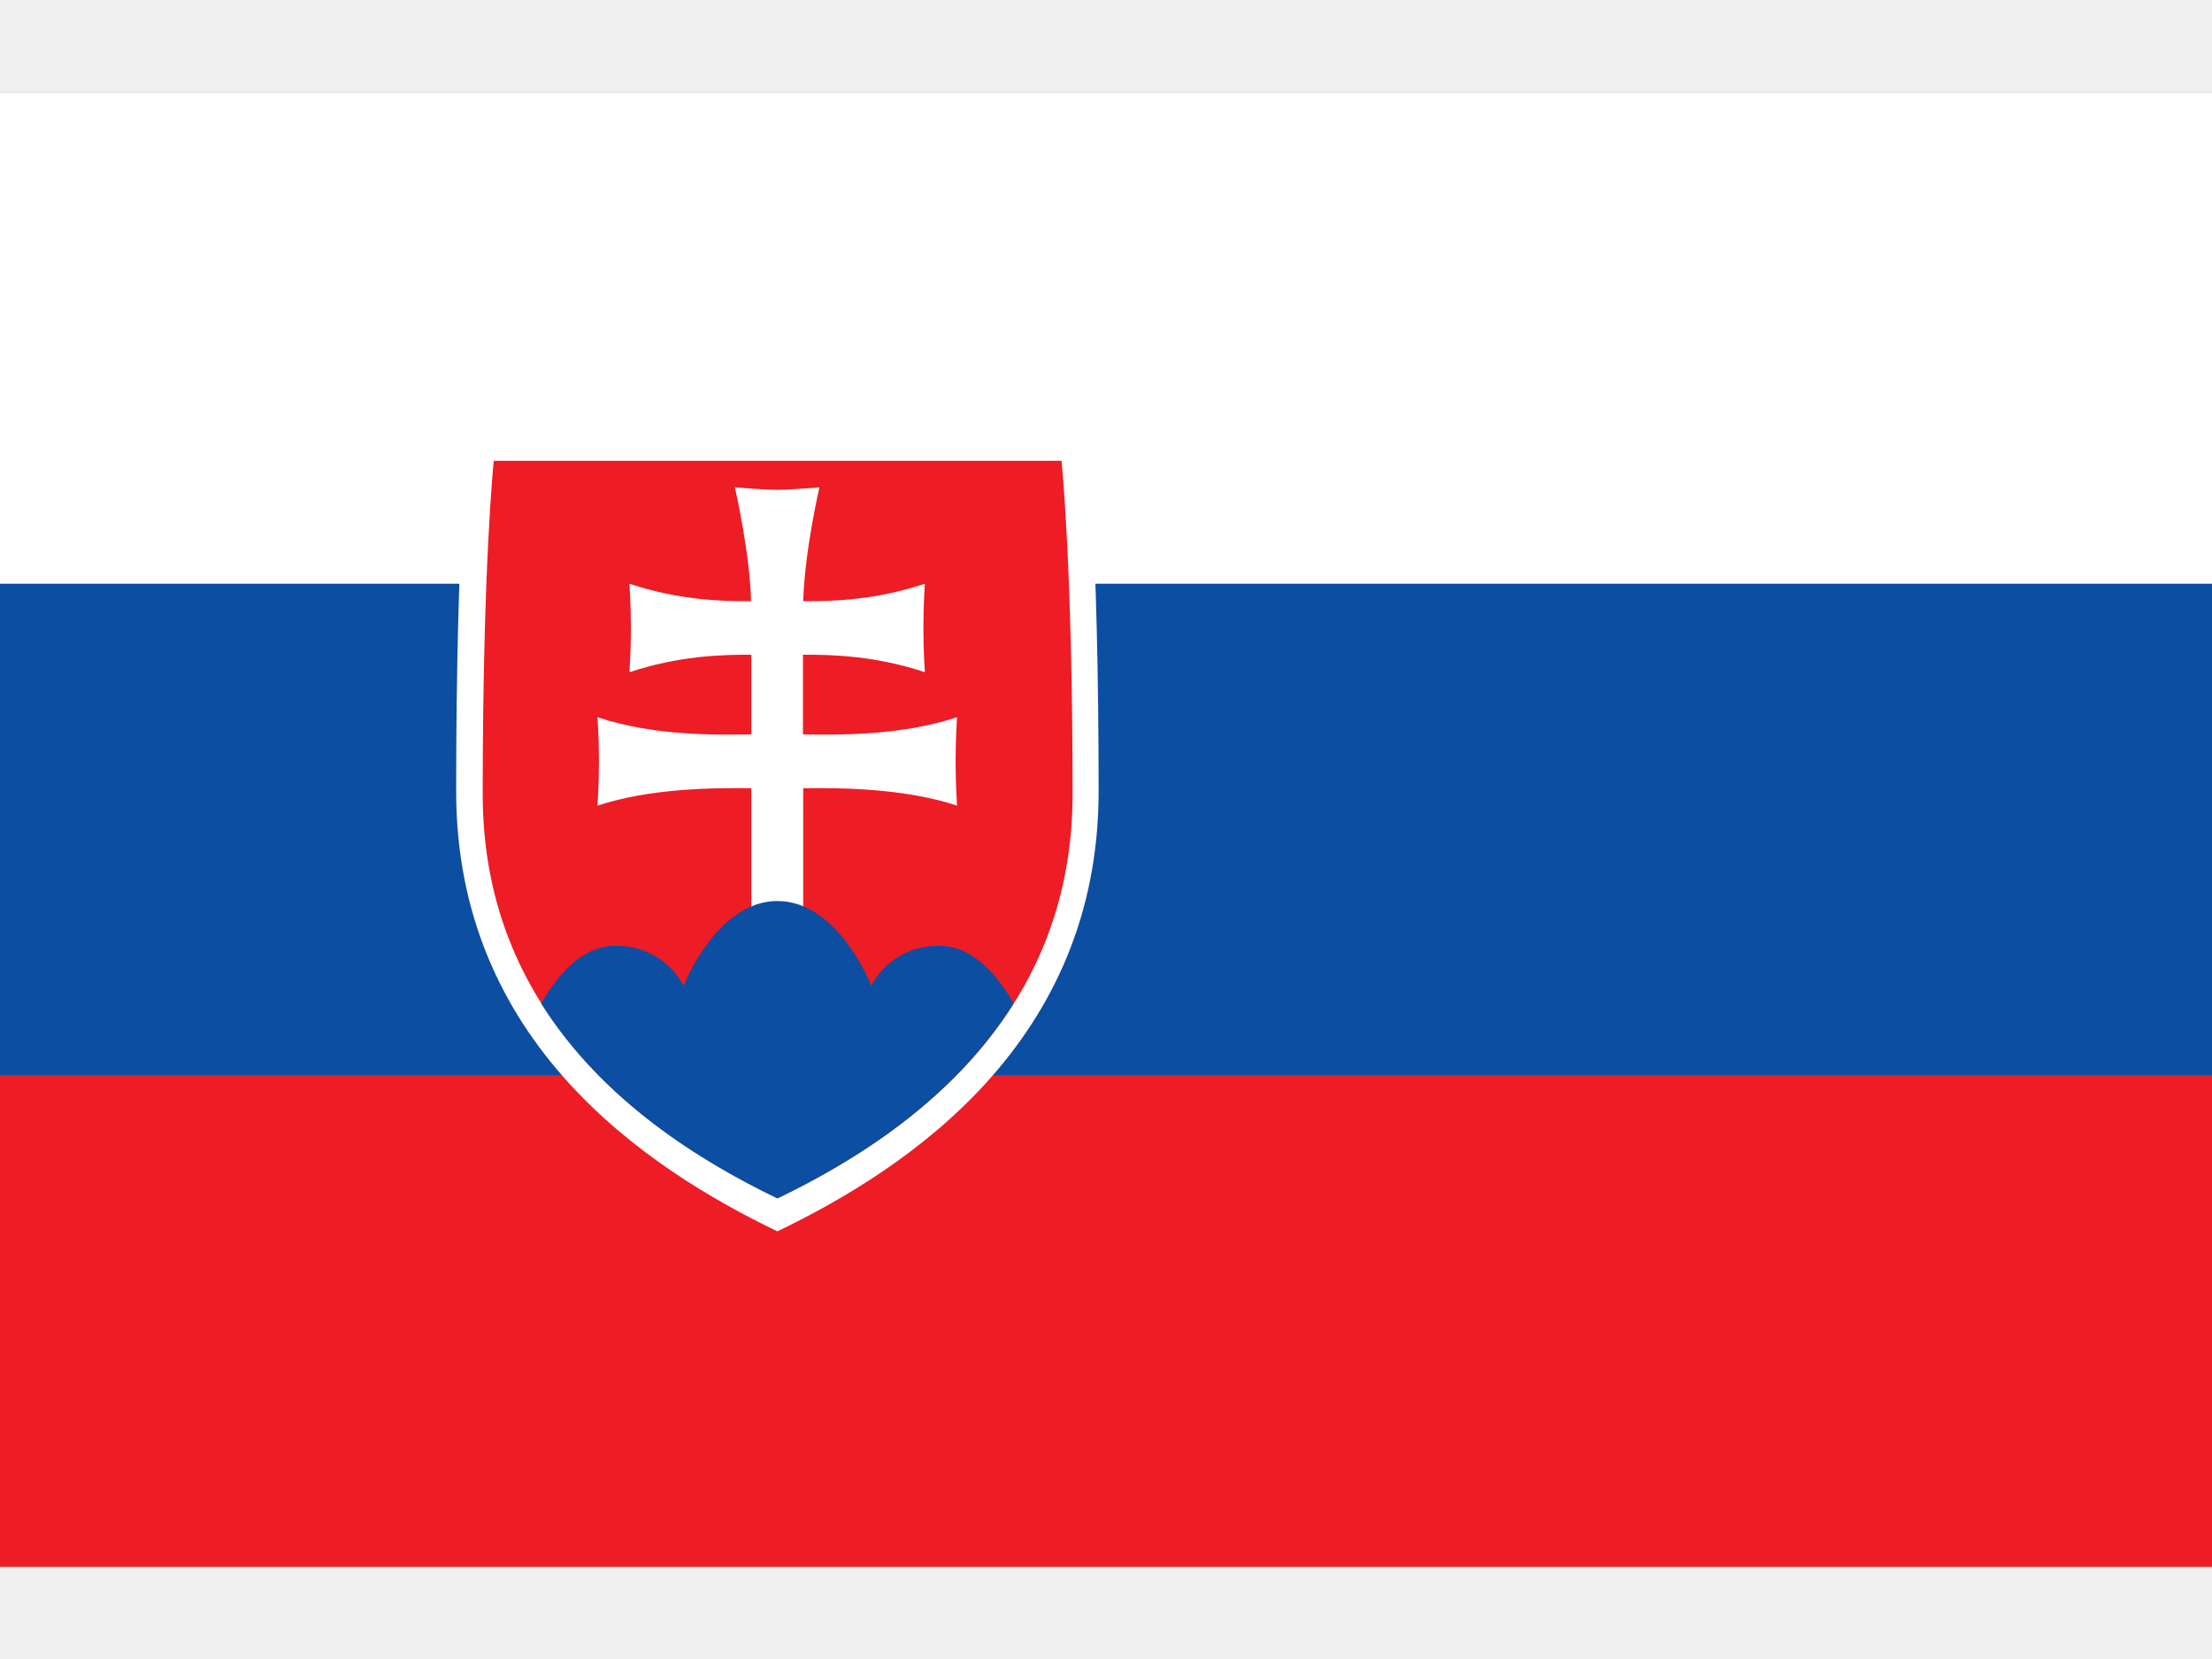
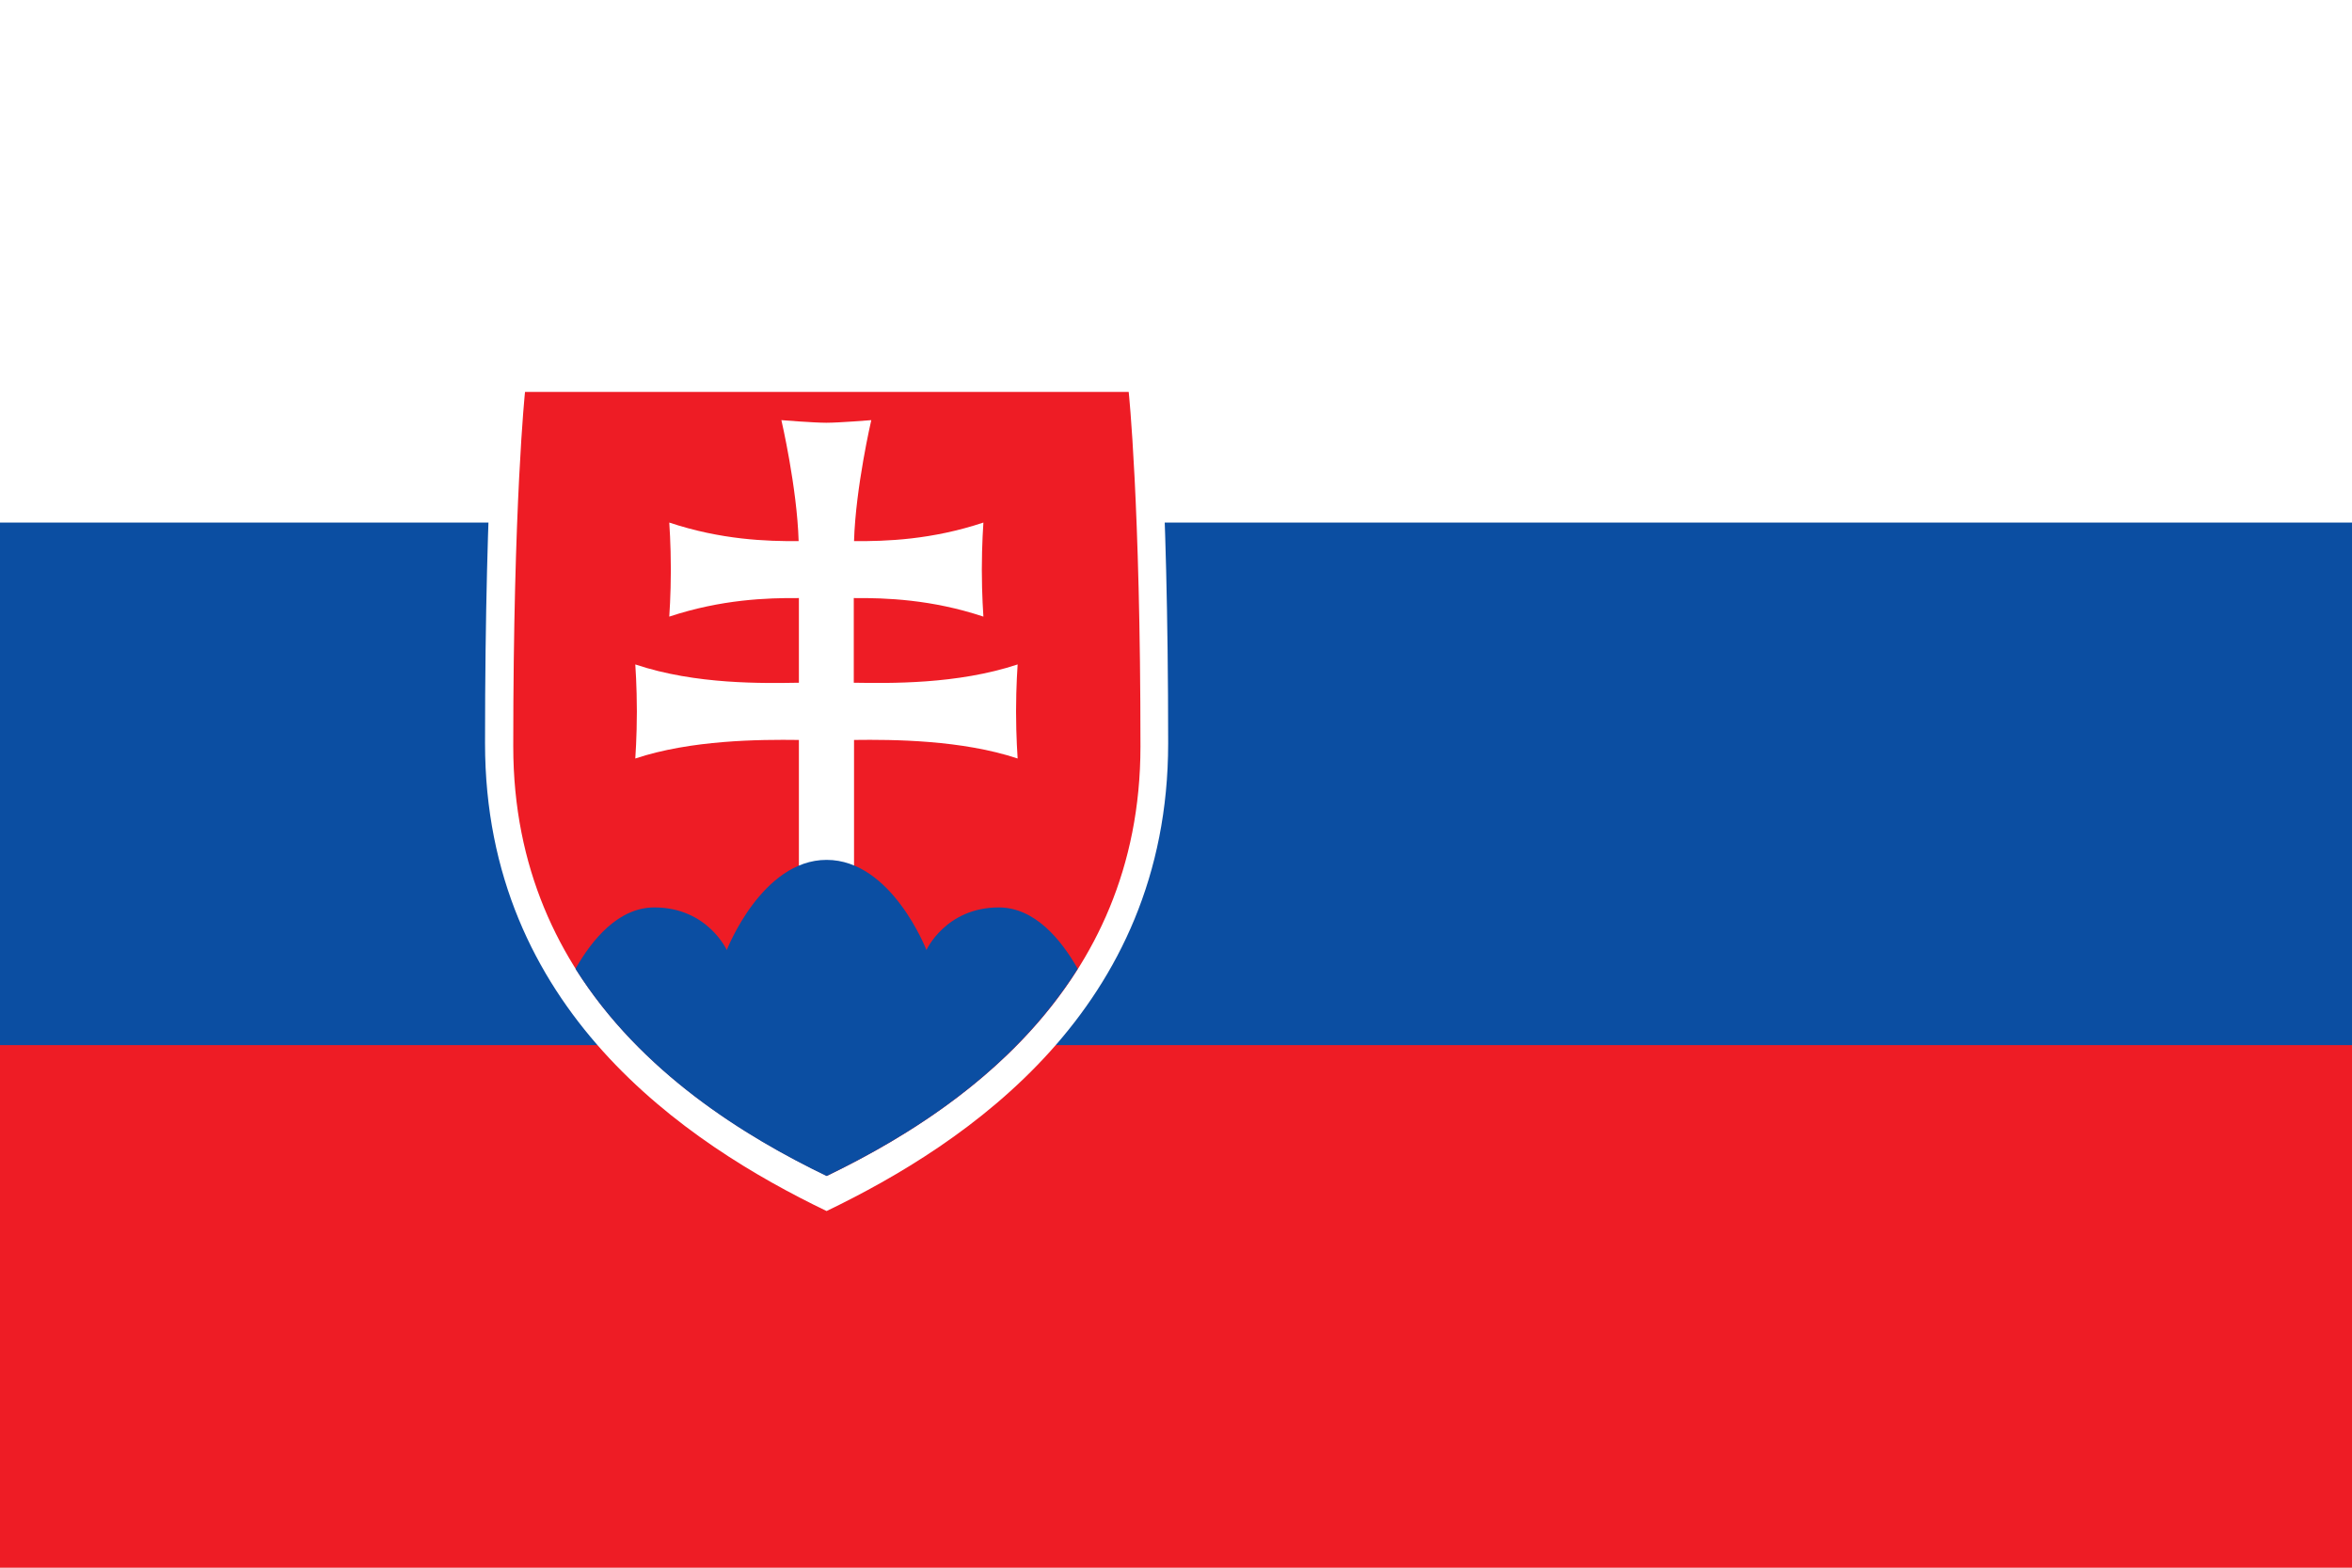
- <svg xmlns="http://www.w3.org/2000/svg" width="24" height="18" viewBox="0 0 9 6">
+ <svg xmlns="http://www.w3.org/2000/svg" width="900" height="600" viewBox="0 0 9 6">
  <rect width="9" height="6" fill="#ee1c25" />
  <rect width="9" height="4" fill="#0b4ea2" />
  <rect width="9" height="2" fill="#fff" />
  <g>
    <path fill="#fff" d="M3.163,4.635c-0.538-0.259-1.307-0.773-1.307-1.79,0-1.017,0.049-1.48,0.049-1.48h1.258,1.258s0.049,0.463,0.049,1.48c0,1.017-0.769,1.531-1.307,1.79z" />
    <path fill="#ee1c25" d="M3.163,4.5c-0.493-0.238-1.199-0.709-1.199-1.643,0-0.933,0.045-1.357,0.045-1.357h1.155,1.155s0.045,0.424,0.045,1.357c0,0.933-0.706,1.405-1.199,1.643z" />
    <path fill="#fff" d="m3.268,2.613c0.134,0.002,0.394,0.007,0.626-0.07,0,0-0.006,0.083-0.006,0.18,0,0.097,0.006,0.18,0.006,0.18-0.213-0.071-0.476-0.073-0.626-0.071v0.515h-0.211v-0.515c-0.151-0.002-0.413-0-0.626,0.071,0,0,0.006-0.083,0.006-0.18,0-0.097-0.006-0.18-0.006-0.18,0.232,0.078,0.493,0.072,0.626,0.07v-0.324c-0.122-0.001-0.297,0.005-0.496,0.071,0,0,0.006-0.083,0.006-0.18,0-0.097-0.006-0.18-0.006-0.18,0.198,0.066,0.373,0.072,0.495,0.071-0.006-0.205-0.066-0.463-0.066-0.463s0.123,0.01,0.172,0.01c0.049,0,0.172-0.01,0.172-0.01s-0.06,0.258-0.066,0.463c0.122,0.001,0.297-0.005,0.495-0.071,0,0-0.006,0.083-0.006,0.18,0,0.097,0.006,0.18,0.006,0.18-0.198-0.066-0.374-0.072-0.496-0.071v0.324z" />
    <path fill="#0b4ea2" d="m3.163,3.291c-0.248,0-0.382,0.345-0.382,0.345s-0.074-0.163-0.277-0.163c-0.137,0-0.238,0.122-0.302,0.235,0.25,0.397,0.648,0.642,0.961,0.793,0.313-0.151,0.711-0.396,0.961-0.793-0.064-0.113-0.165-0.235-0.302-0.235-0.203,0-0.277,0.163-0.277,0.163s-0.133-0.345-0.382-0.345z" />
  </g>
</svg>
